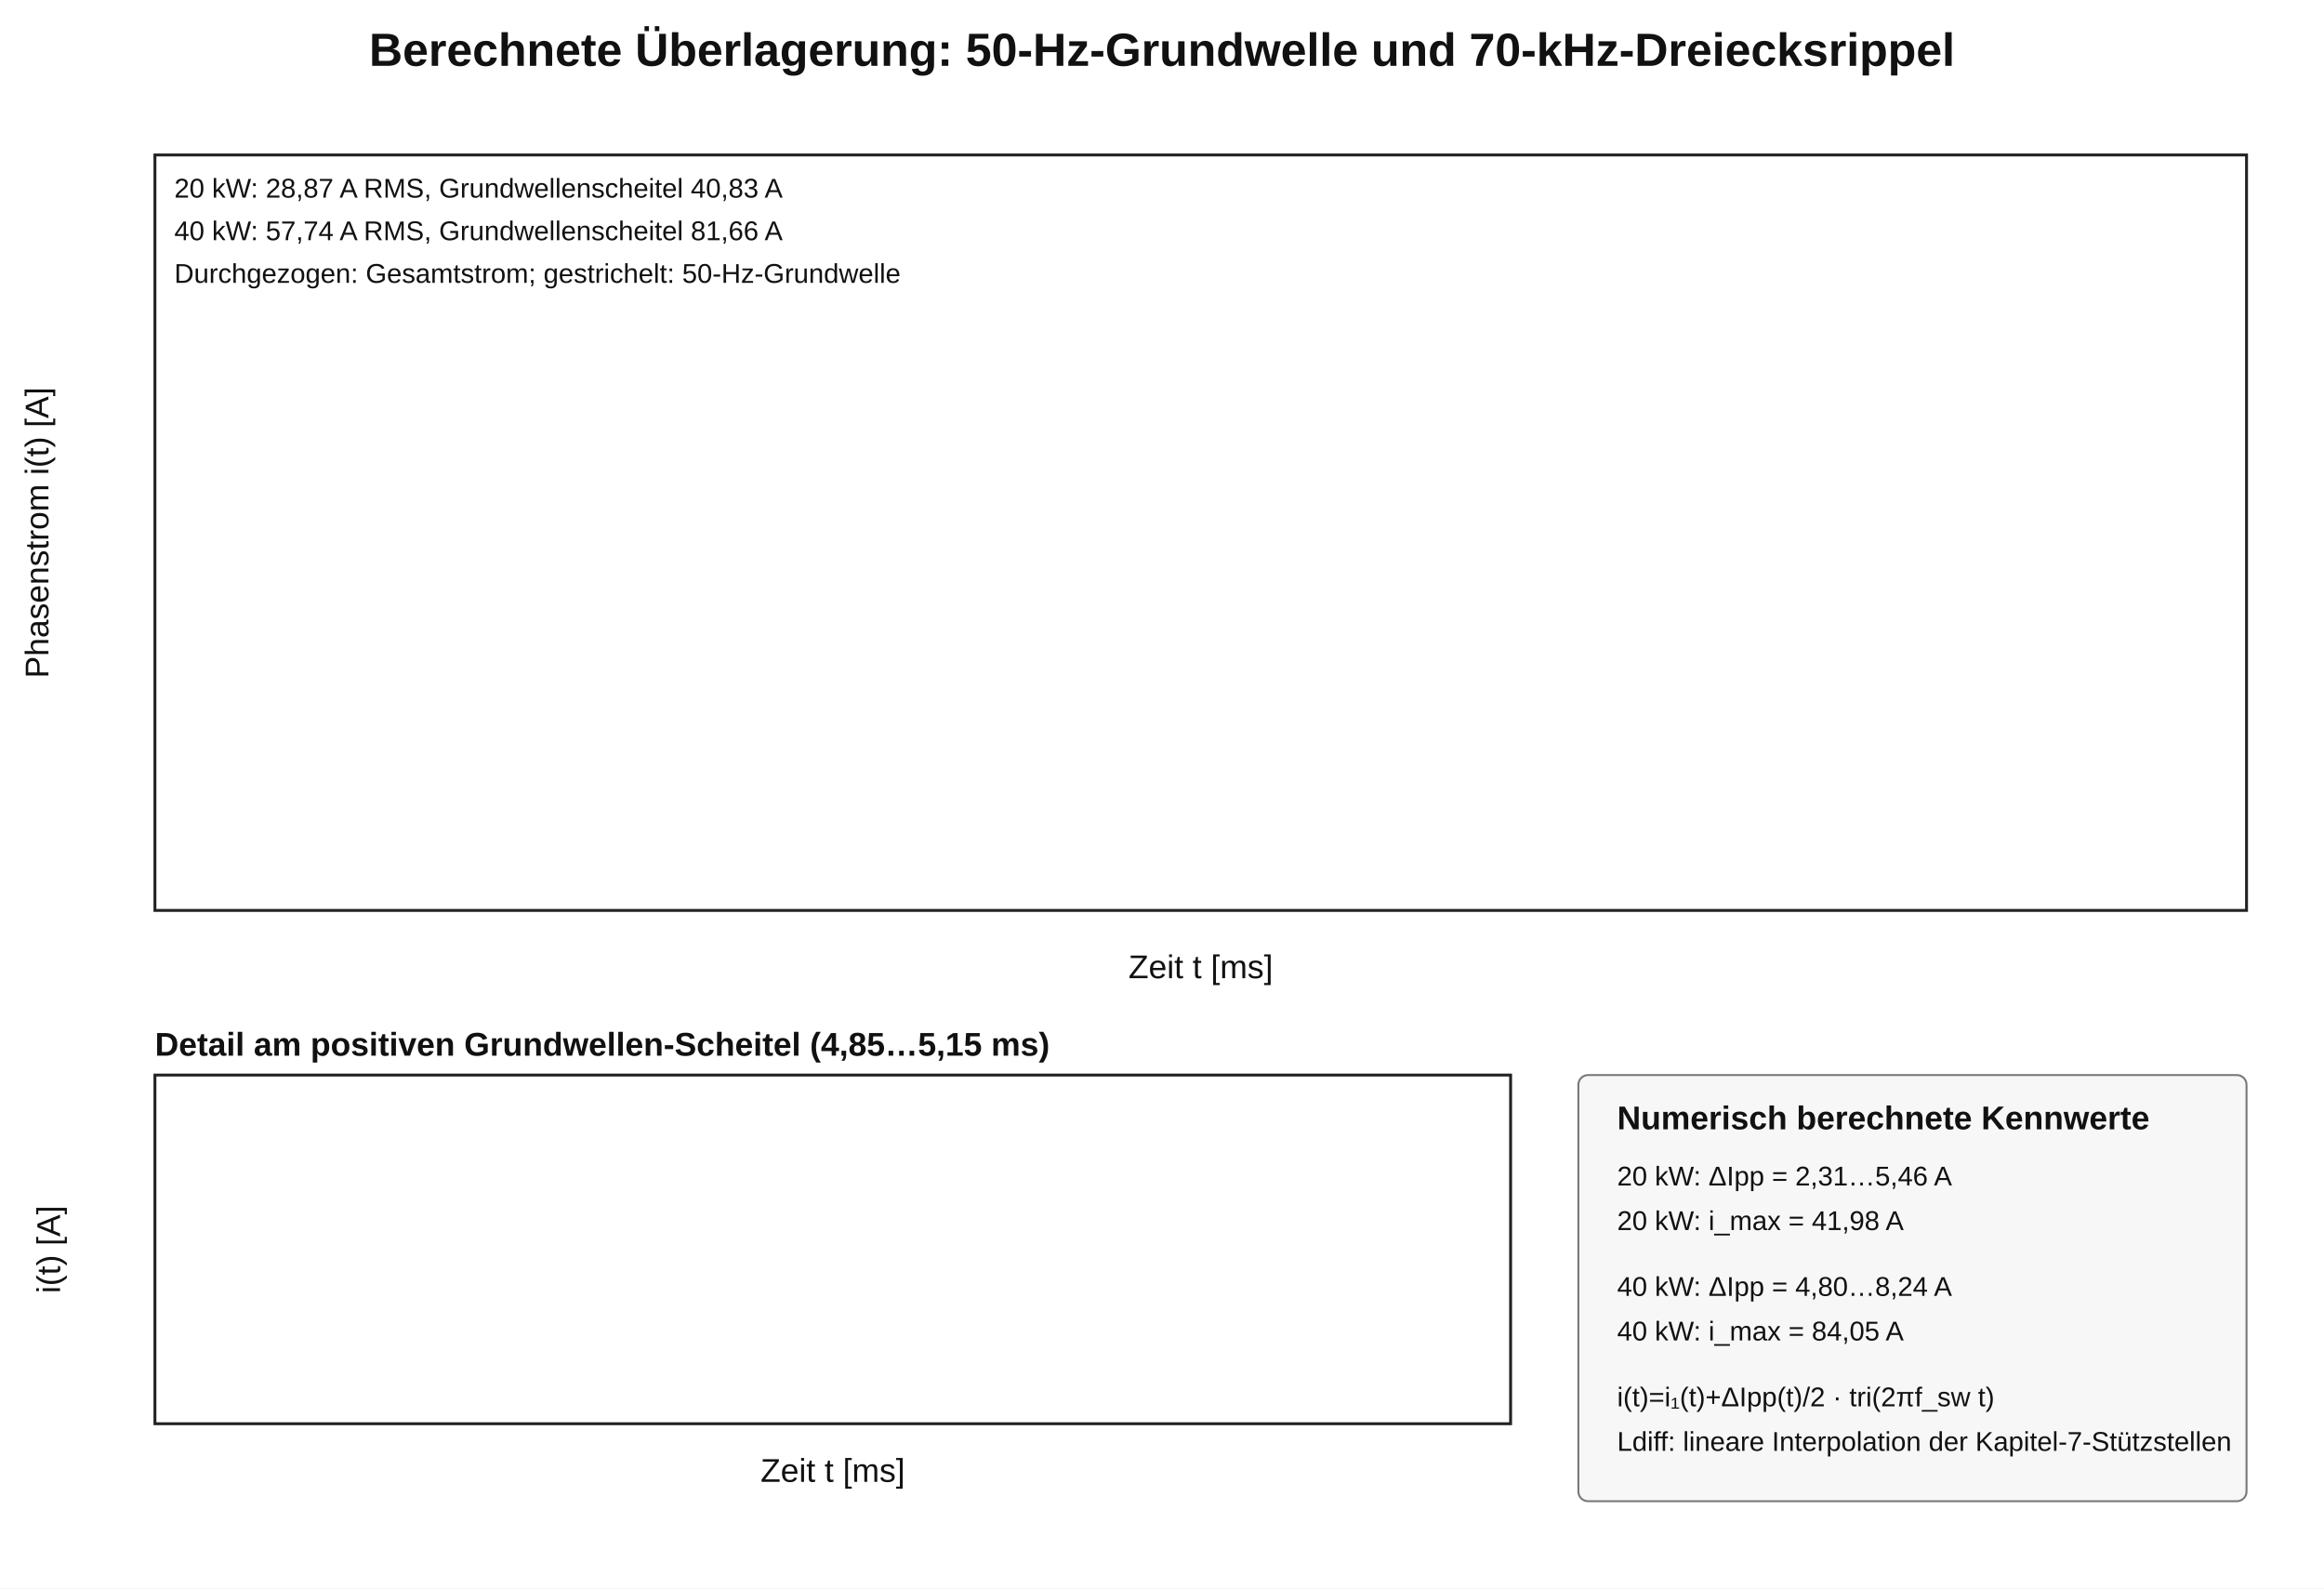
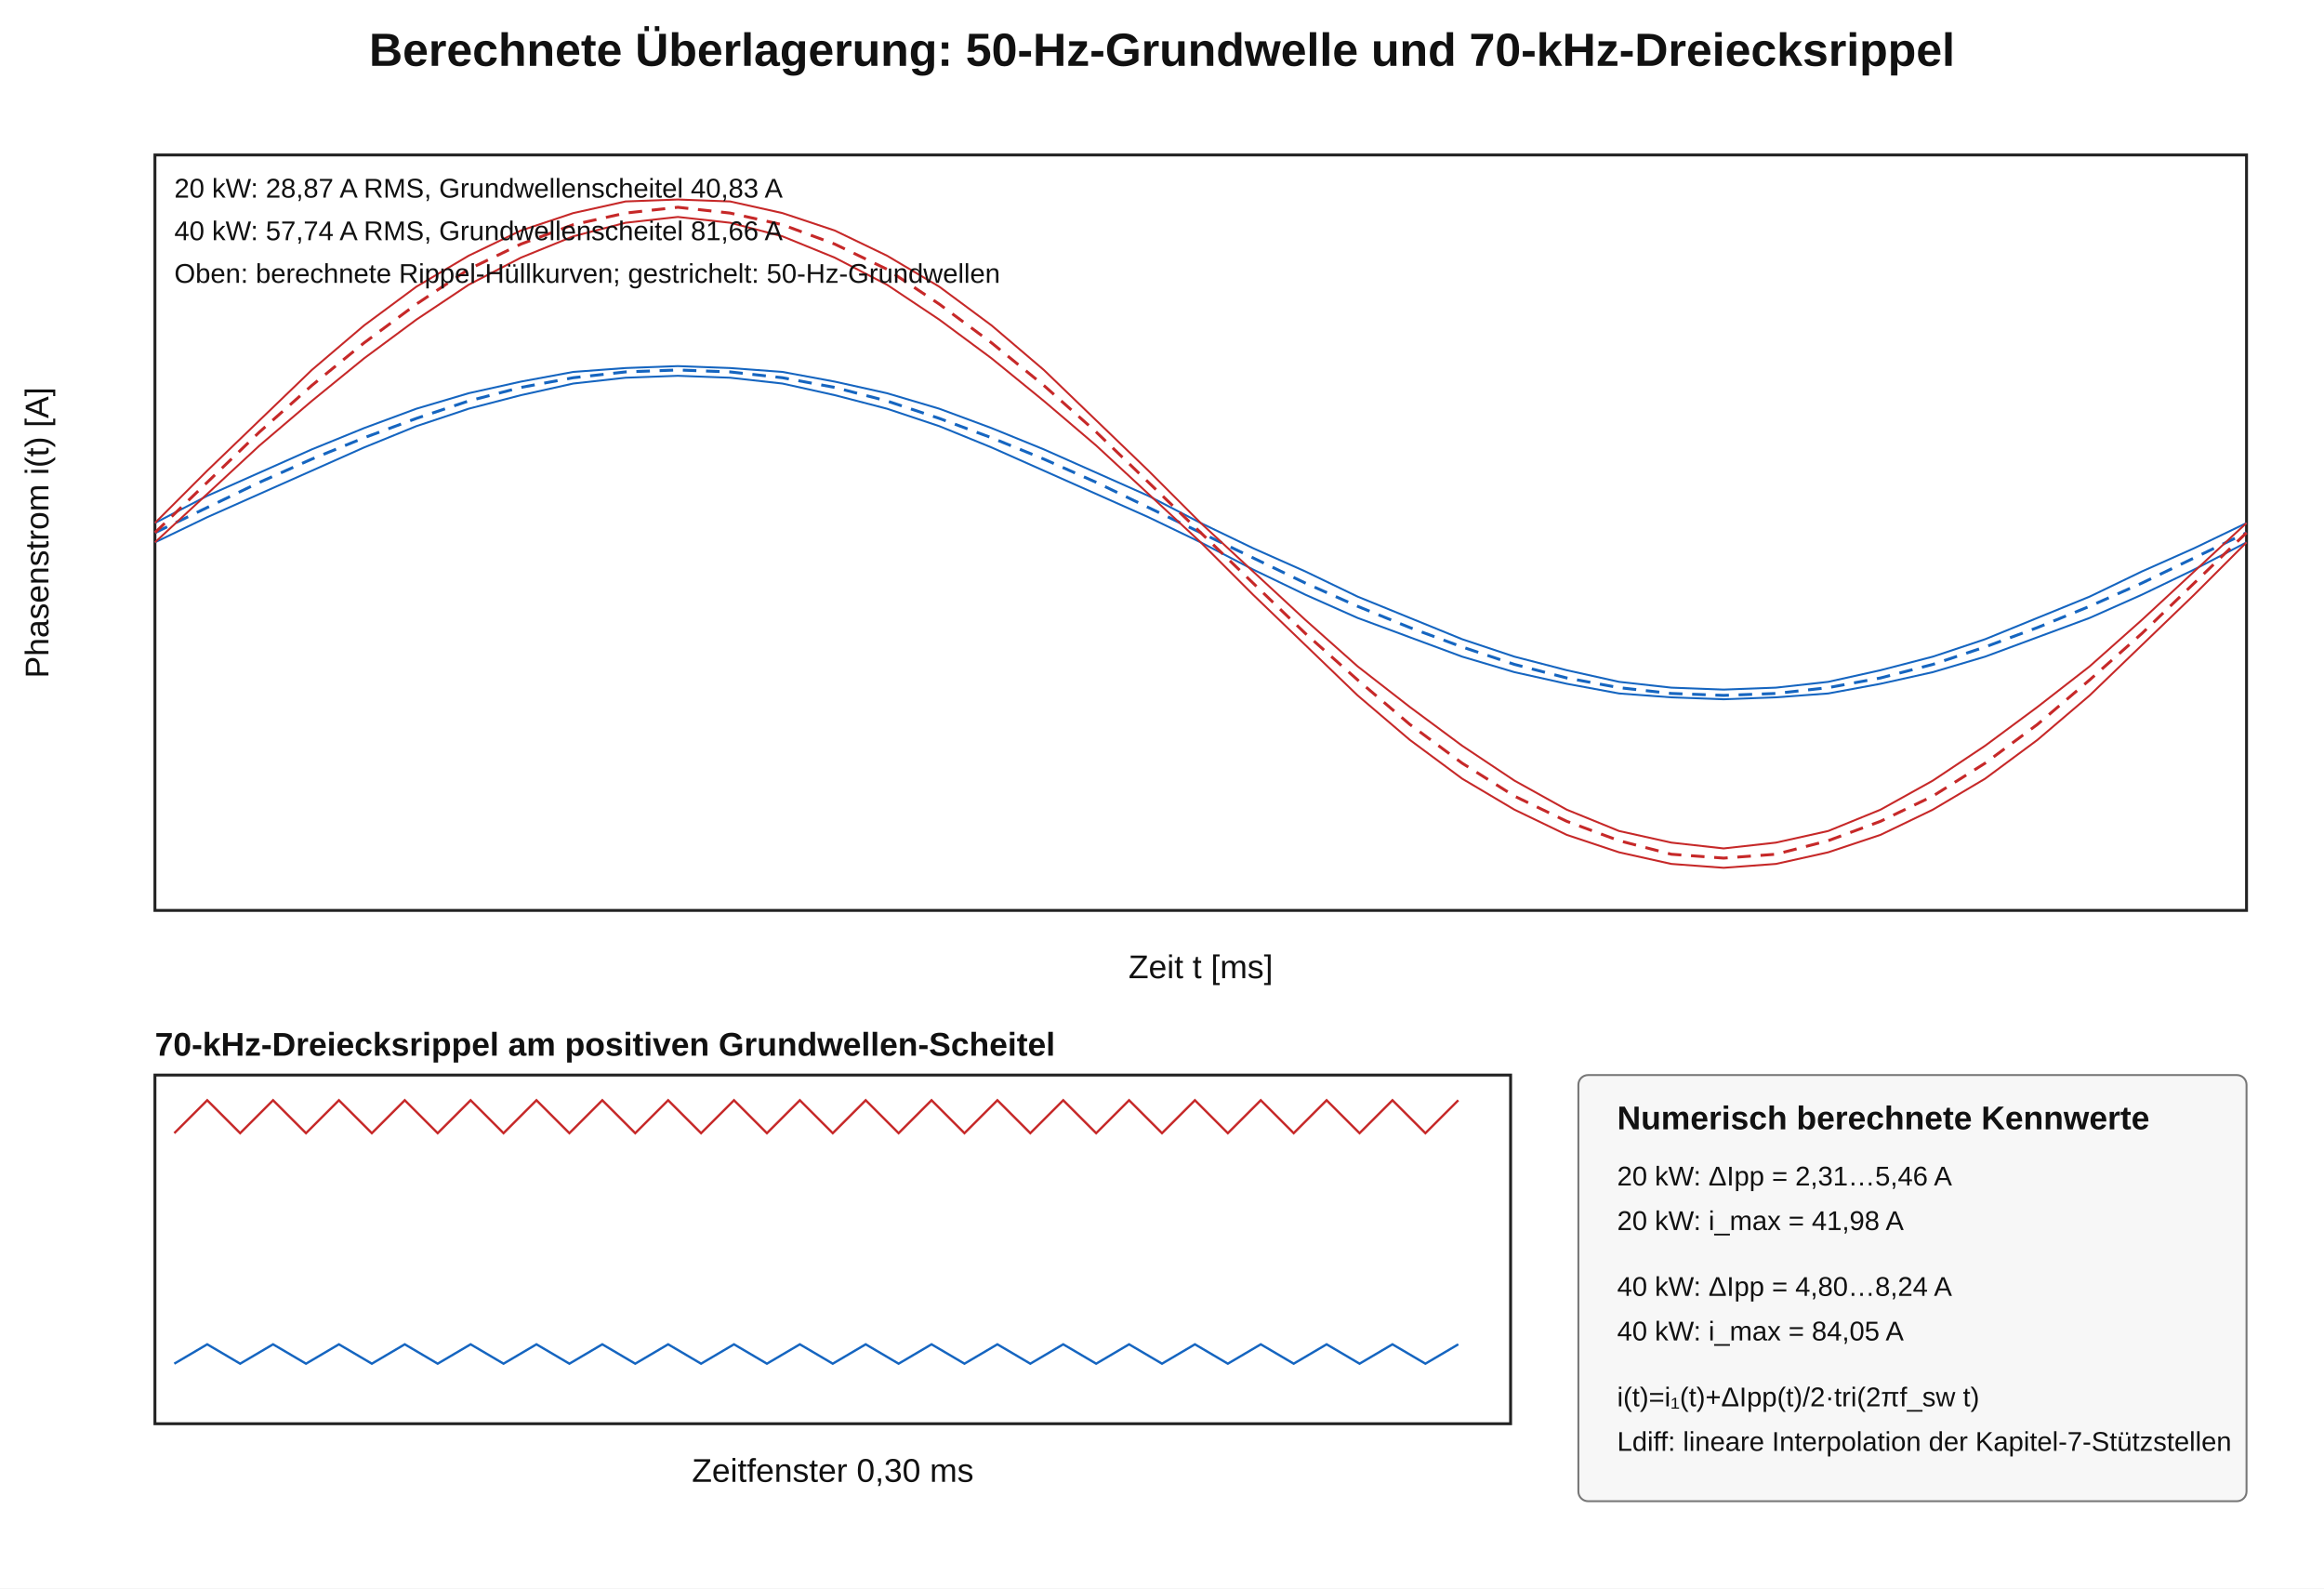
<svg xmlns="http://www.w3.org/2000/svg" viewBox="0 0 1200 820">
-   <style>text{font-family:Arial,sans-serif;fill:#111}.grid{stroke:#ddd;stroke-width:1}.axis{stroke:#222;stroke-width:1.5}.blue{stroke:#1565c0;fill:none}.red{stroke:#c62828;fill:none}.base{stroke-dasharray:7 5;stroke-width:1.5}.calc{stroke-width:1.1}.small{font-size:14px}.med{font-size:17px}.title{font-size:24px;font-weight:bold}</style>
+   <style>text{font-family:Arial,sans-serif;fill:#111}.axis{stroke:#222;stroke-width:1.5}.blue{stroke:#1565c0;fill:none}.red{stroke:#c62828;fill:none}.base{stroke-dasharray:7 5;stroke-width:1.5}.env{stroke-width:1}.zoom{stroke-width:1.2}.small{font-size:14px}.med{font-size:17px}.title{font-size:24px;font-weight:bold}</style>
  <rect width="1200" height="820" fill="white" />
  <text x="600" y="34" text-anchor="middle" class="title">Berechnete Überlagerung: 50-Hz-Grundwelle und 70-kHz-Dreiecksrippel</text>
  <rect x="80" y="80" width="1080" height="390" fill="none" class="axis" />
+   <polyline points="80,275 107,262 134,249 161,237 188,226 215,216 242,207 269,200 296,195 323,192 350,191 377,192 404,195 431,200 458,207 485,216 512,226 539,237 566,249 593,262 620,275 647,288 674,301 701,313 728,324 755,334 782,343 809,350 836,355 863,358 890,359 917,358 944,355 971,350 998,343 1025,334 1052,324 1079,313 1106,301 1133,288 1160,275" class="blue base" />
+   <polyline points="80,270 107,256 134,244 161,232 188,221 215,211 242,203 269,197 296,192 323,190 350,189 377,190 404,192 431,197 458,203 485,211 512,221 539,232 566,244 593,256 620,270 647,283 674,295 701,308 728,319 755,330 782,339 809,346 836,352 863,355 890,356 917,355 944,352 971,346 998,339 1025,330 1052,319 1079,308 1106,295 1133,283 1160,270" class="blue env" />
+   <polyline points="80,280 107,267 134,255 161,243 188,231 215,220 242,211 269,204 296,198 323,195 350,194 377,195 404,198 431,204 458,211 485,220 512,231 539,243 566,255 593,267 620,280 647,294 674,307 701,319 728,329 755,339 782,347 809,353 836,358 863,360 890,361 917,360 944,358 971,353 998,347 1025,339 1052,329 1079,319 1106,307 1133,294 1160,280" class="blue env" />
+   <polyline points="80,275 107,249 134,223 161,199 188,177 215,157 242,139 269,126 296,116 323,110 350,107 377,110 404,116 431,126 458,139 485,157 512,177 539,199 566,223 593,249 620,275 647,301 674,327 701,351 728,374 755,394 782,411 809,424 836,434 863,441 890,443 917,441 944,434 971,424 998,411 1025,394 1052,374 1079,351 1106,327 1133,301 1160,275" class="red base" />
+   <polyline points="80,270 107,243 134,217 161,191 188,168 215,148 242,132 269,119 296,110 323,104 350,103 377,104 404,110 431,119 458,132 485,148 512,168 539,191 566,217 593,243 620,270 647,295 674,320 701,344 728,365 755,385 782,403 809,418 836,429 863,435 890,438 917,435 944,429 971,418 998,403 1025,385 1052,365 1079,344 1106,320 1133,295 1160,270" class="red env" />
+   <polyline points="80,280 107,255 134,230 161,207 188,185 215,165 242,147 269,133 296,122 323,115 350,112 377,115 404,122 431,133 458,147 485,165 512,185 539,207 566,230 593,255 620,280 647,307 674,333 701,359 728,382 755,402 782,418 809,431 836,440 863,446 890,448 917,446 944,440 971,431 998,418 1025,402 1052,382 1079,359 1106,333 1133,307 1160,280" class="red env" />
  <text x="620" y="505" text-anchor="middle" class="med">Zeit t [ms]</text>
  <text x="25" y="275" transform="rotate(-90 25 275)" text-anchor="middle" class="med">Phasenstrom i(t) [A]</text>
  <text x="90" y="102" class="small" fill="#1565c0">20 kW: 28,87 A RMS, Grundwellenscheitel 40,83 A</text>
  <text x="90" y="124" class="small" fill="#c62828">40 kW: 57,74 A RMS, Grundwellenscheitel 81,66 A</text>
-   <text x="90" y="146" class="small">Durchgezogen: Gesamtstrom; gestrichelt: 50-Hz-Grundwelle</text>
-   <text x="80" y="545" class="med" font-weight="bold">Detail am positiven Grundwellen-Scheitel (4,85…5,15 ms)</text>
+   <text x="90" y="146" class="small">Oben: berechnete Rippel-Hüllkurven; gestrichelt: 50-Hz-Grundwellen</text>
+   <text x="80" y="545" class="med" font-weight="bold">70-kHz-Dreiecksrippel am positiven Grundwellen-Scheitel</text>
  <rect x="80" y="555" width="700" height="180" fill="none" class="axis" />
-   <text x="430" y="765" text-anchor="middle" class="med">Zeit t [ms]</text>
-   <text x="31" y="645" transform="rotate(-90 31 645)" text-anchor="middle" class="med">i(t) [A]</text>
+   <polyline points="90,704 107,694 124,704 141,694 158,704 175,694 192,704 209,694 226,704 243,694 260,704 277,694 294,704 311,694 328,704 345,694 362,704 379,694 396,704 413,694 430,704 447,694 464,704 481,694 498,704 515,694 532,704 549,694 566,704 583,694 600,704 617,694 634,704 651,694 668,704 685,694 702,704 719,694 736,704 753,694" class="blue zoom" />
+   <polyline points="90,585 107,568 124,585 141,568 158,585 175,568 192,585 209,568 226,585 243,568 260,585 277,568 294,585 311,568 328,585 345,568 362,585 379,568 396,585 413,568 430,585 447,568 464,585 481,568 498,585 515,568 532,585 549,568 566,585 583,568 600,585 617,568 634,585 651,568 668,585 685,568 702,585 719,568 736,585 753,568" class="red zoom" />
+   <text x="430" y="765" text-anchor="middle" class="med">Zeitfenster 0,30 ms</text>
  <rect x="815" y="555" width="345" height="220" rx="5" fill="#f7f7f7" stroke="#777" />
  <text x="835" y="583" class="med" font-weight="bold">Numerisch berechnete Kennwerte</text>
  <text x="835" y="612" class="small">20 kW: ΔIpp = 2,31…5,46 A</text>
  <text x="835" y="635" class="small">20 kW: i_max = 41,98 A</text>
  <text x="835" y="669" class="small">40 kW: ΔIpp = 4,80…8,24 A</text>
  <text x="835" y="692" class="small">40 kW: i_max = 84,05 A</text>
-   <text x="835" y="726" class="small">i(t)=i₁(t)+ΔIpp(t)/2 · tri(2πf_sw t)</text>
+   <text x="835" y="726" class="small">i(t)=i₁(t)+ΔIpp(t)/2·tri(2πf_sw t)</text>
  <text x="835" y="749" class="small">Ldiff: lineare Interpolation der Kapitel-7-Stützstellen</text>
</svg>
